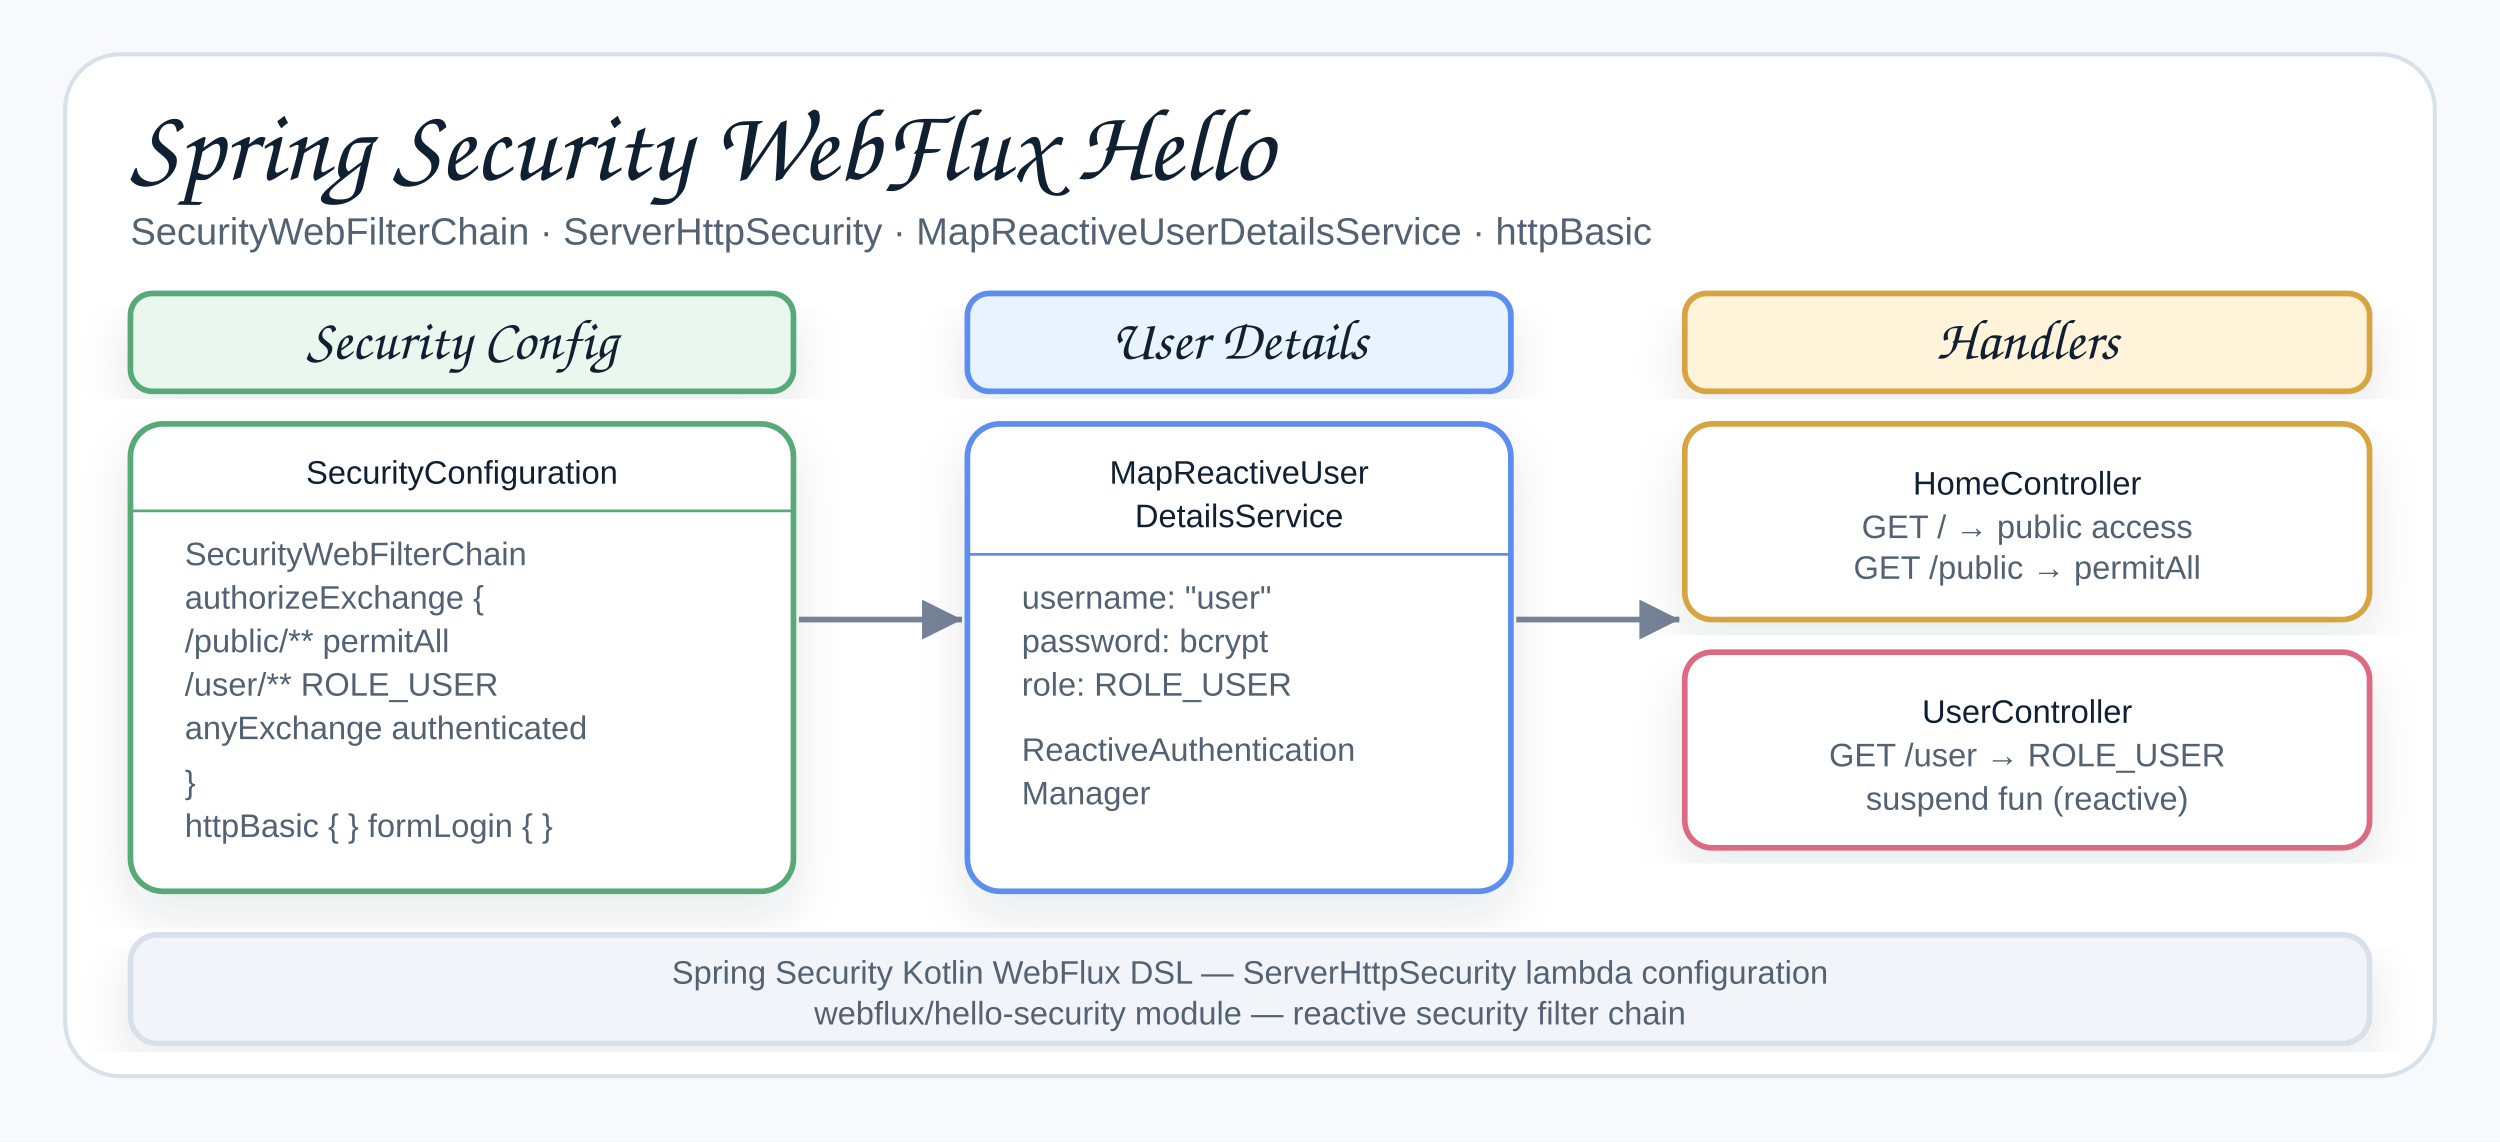
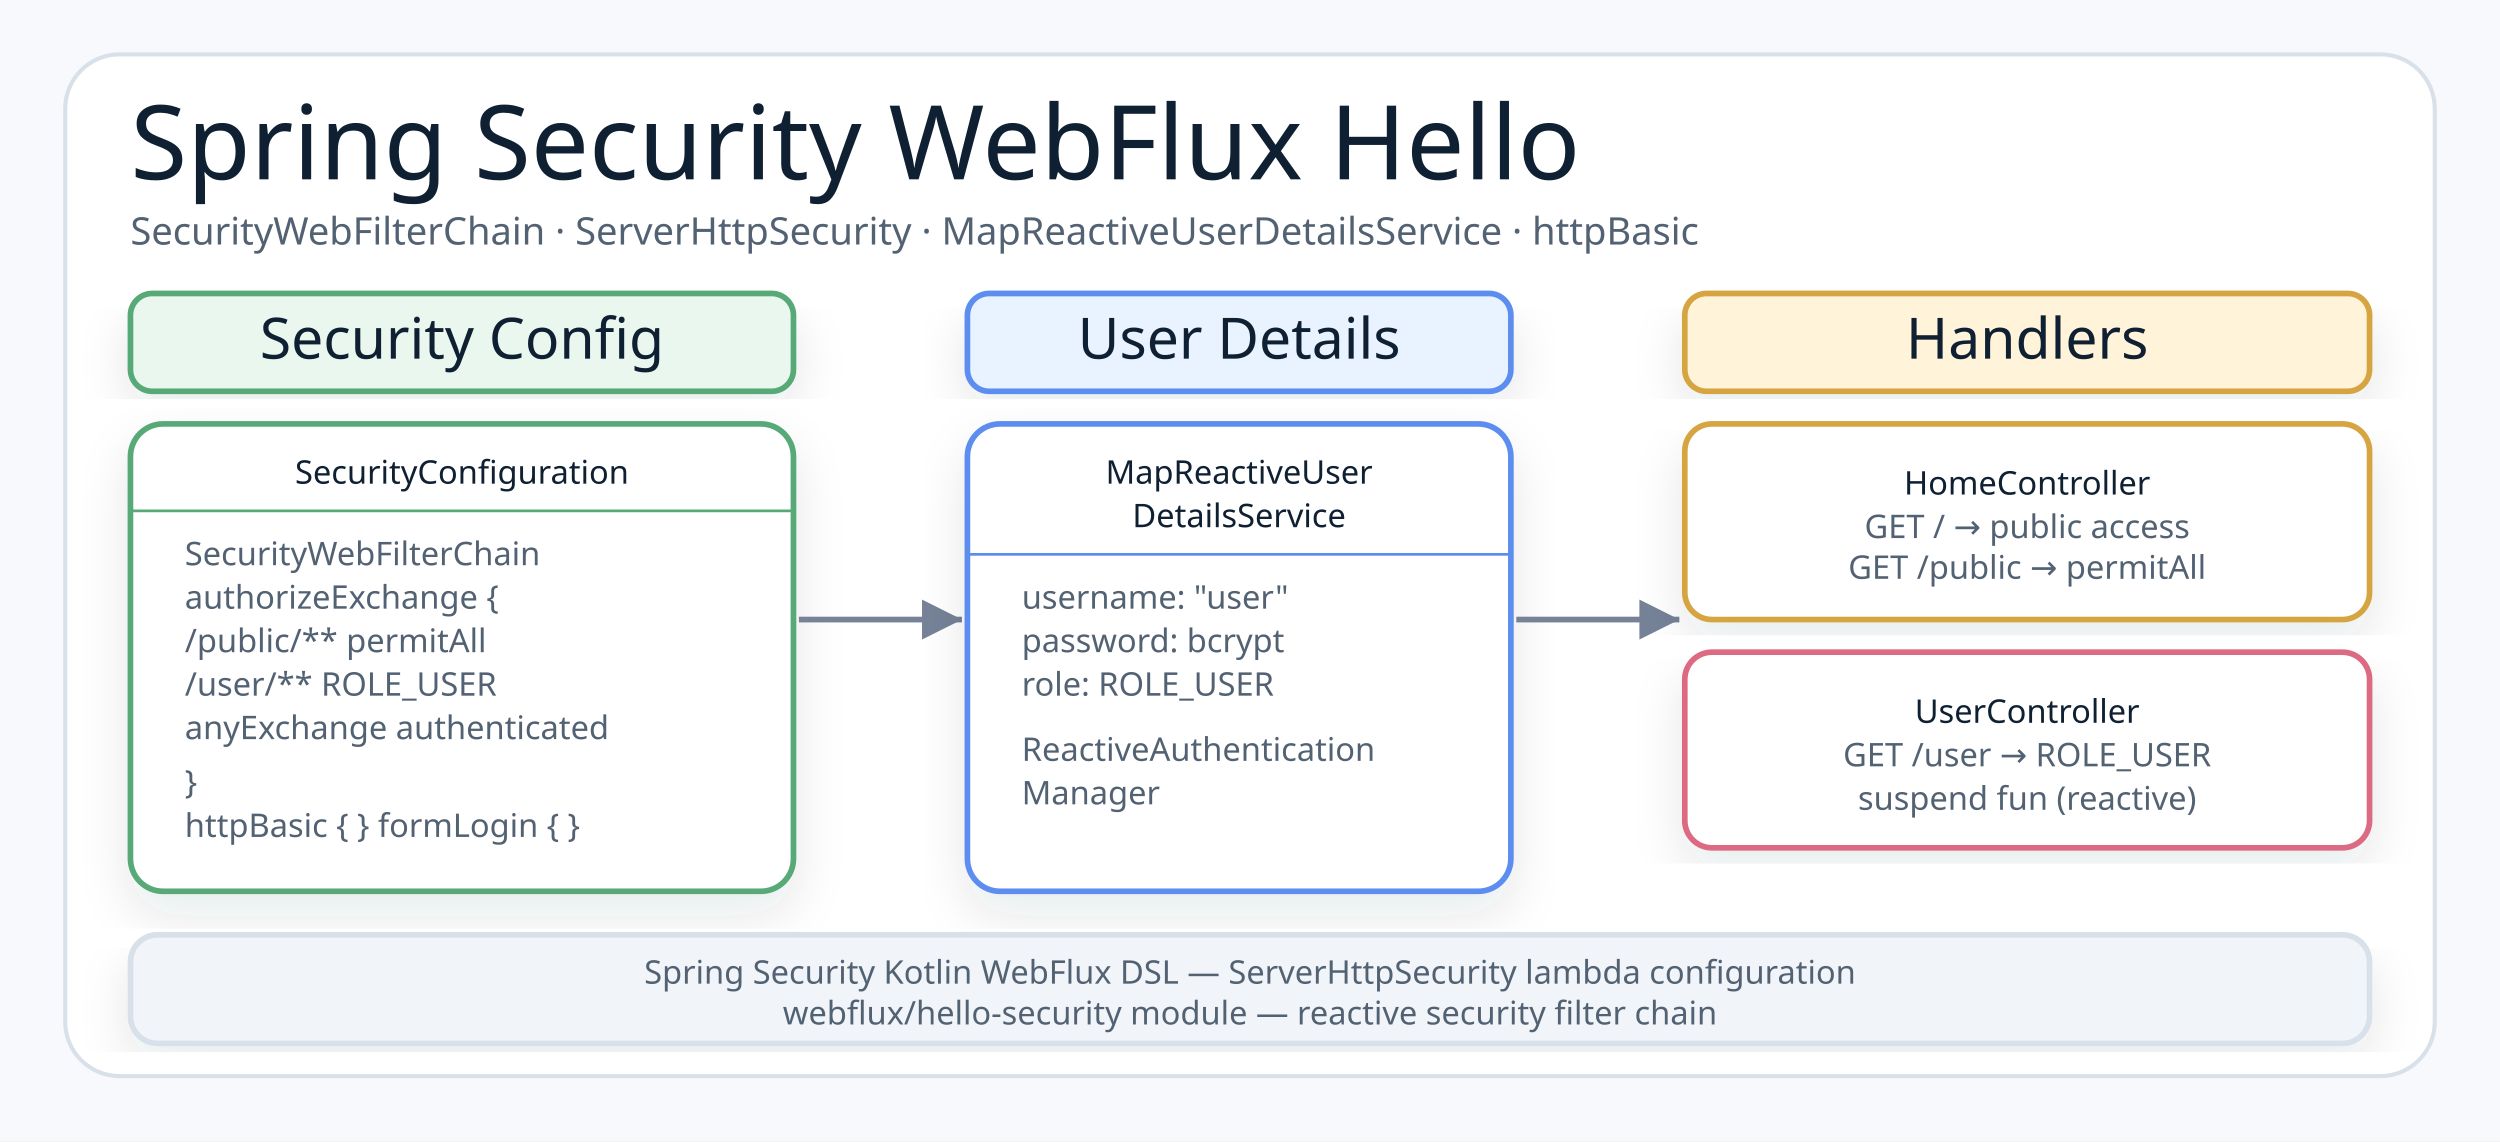
<svg xmlns="http://www.w3.org/2000/svg" width="920" height="420" viewBox="0 0 920 420" role="img" aria-label="Spring Security WebFlux Hello Architecture">
  <defs>
    <filter id="shadow" x="-8%" y="-8%" width="116%" height="116%">
      <feDropShadow dx="0" dy="8" stdDeviation="9" flood-color="#1f2937" flood-opacity="0.10" />
    </filter>
    <marker id="arrow" markerWidth="9" markerHeight="9" refX="8" refY="4.5" orient="auto" markerUnits="strokeWidth">
      <path d="M1,1 L8,4.5 L1,8 Z" fill="#758297" />
    </marker>
    <style>
    .canvas{fill:#f7f9fc}.frame{fill:#fff;stroke:#d8e0ea;stroke-width:1.5}
-     .title{font-family:"Architects Daughter","Comic Sans MS","Comic Sans",cursive;font-size:38px;font-weight:400;fill:#102033}
-     .subtitle{font-family:"Comic Sans MS","Comic Sans","Comic Neue",Arial,sans-serif;font-size:14px;font-weight:400;fill:#536273}
-     .smallLabel{font-family:"Architects Daughter","Comic Sans MS","Comic Sans",cursive;font-size:21px;font-weight:400;fill:#102033}
-     .mono{font-family:"Comic Sans MS","Comic Sans","Comic Neue",Arial,sans-serif;font-size:12px;font-weight:400;fill:#102033}
-     .small{font-family:"Comic Sans MS","Comic Sans","Comic Neue",Arial,sans-serif;font-size:12px;font-weight:400;fill:#536273}
+     .title{font-family:"Architects Daughter";font-size:38px;font-weight:400;fill:#102033}
+     .subtitle{font-family:"Comic Mono";font-size:14px;font-weight:400;fill:#536273}
+     .smallLabel{font-family:"Architects Daughter";font-size:21px;font-weight:400;fill:#102033}
+     .mono{font-family:"Comic Mono";font-size:12px;font-weight:400;fill:#102033}
+     .small{font-family:"Comic Mono";font-size:12px;font-weight:400;fill:#536273}
    .card{stroke-width:2.1;filter:url(#shadow)}
    .line{stroke:#758297;stroke-width:2.1;fill:none;marker-end:url(#arrow)}
  </style>
  </defs>
  <rect class="canvas" width="920" height="420" />
  <rect class="frame" x="24" y="20" width="872" height="376" rx="20" />
  <text class="title" x="48" y="66">Spring Security WebFlux Hello</text>
  <text class="subtitle" x="48" y="90">SecurityWebFilterChain · ServerHttpSecurity · MapReactiveUserDetailsService · httpBasic</text>
  <rect class="card" x="48" y="108" width="244" height="36" rx="8" fill="#EAF7EF" stroke="#58A978" />
  <text class="smallLabel" x="170" y="132" text-anchor="middle">Security Config</text>
  <rect class="card" x="48" y="156" width="244" height="172" rx="12" fill="#ffffff" stroke="#58A978" stroke-width="1.8" filter="url(#shadow)" />
  <text class="mono" x="170" y="178" text-anchor="middle" fill="#102033">SecurityConfiguration</text>
  <line x1="48" y1="188" x2="292" y2="188" stroke="#58A978" stroke-width="1" />
  <text class="small" x="68" y="208" fill="#536273">SecurityWebFilterChain</text>
  <text class="small" x="68" y="224" fill="#536273">authorizeExchange {</text>
  <text class="small" x="68" y="240" fill="#536273">  /public/** permitAll</text>
  <text class="small" x="68" y="256" fill="#536273">  /user/** ROLE_USER</text>
  <text class="small" x="68" y="272" fill="#536273">  anyExchange authenticated</text>
  <text class="small" x="68" y="292" fill="#536273">}</text>
  <text class="small" x="68" y="308" fill="#536273">httpBasic { } formLogin { }</text>
  <path class="line" d="M294 228 L354 228" />
  <rect class="card" x="356" y="108" width="200" height="36" rx="8" fill="#E8F3FF" stroke="#5B8DEF" />
  <text class="smallLabel" x="456" y="132" text-anchor="middle">User Details</text>
  <rect class="card" x="356" y="156" width="200" height="172" rx="12" fill="#ffffff" stroke="#5B8DEF" stroke-width="1.8" filter="url(#shadow)" />
  <text class="mono" x="456" y="178" text-anchor="middle" fill="#102033">MapReactiveUser</text>
  <text class="mono" x="456" y="194" text-anchor="middle" fill="#102033">DetailsService</text>
  <line x1="356" y1="204" x2="556" y2="204" stroke="#5B8DEF" stroke-width="1" />
  <text class="small" x="376" y="224" fill="#536273">username: "user"</text>
  <text class="small" x="376" y="240" fill="#536273">password: bcrypt</text>
  <text class="small" x="376" y="256" fill="#536273">role: ROLE_USER</text>
  <text class="small" x="376" y="280" fill="#536273">ReactiveAuthentication</text>
  <text class="small" x="376" y="296" fill="#536273">Manager</text>
  <path class="line" d="M558 228 L618 228" />
  <rect class="card" x="620" y="108" width="252" height="36" rx="8" fill="#FFF3D9" stroke="#D6A441" />
  <text class="smallLabel" x="746" y="132" text-anchor="middle">Handlers</text>
  <rect class="card" x="620" y="156" width="252" height="72" rx="10" fill="#ffffff" stroke="#D6A441" stroke-width="1.8" filter="url(#shadow)" />
  <text class="mono" x="746" y="182" text-anchor="middle" fill="#102033">HomeController</text>
  <text class="small" x="746" y="198" text-anchor="middle">GET / → public access</text>
  <text class="small" x="746" y="213" text-anchor="middle">GET /public → permitAll</text>
  <rect class="card" x="620" y="240" width="252" height="72" rx="10" fill="#ffffff" stroke="#DC6B82" stroke-width="1.8" filter="url(#shadow)" />
  <text class="mono" x="746" y="266" text-anchor="middle" fill="#102033">UserController</text>
  <text class="small" x="746" y="282" text-anchor="middle">GET /user → ROLE_USER</text>
  <text class="small" x="746" y="298" text-anchor="middle">suspend fun (reactive)</text>
  <rect class="card" x="48" y="344" width="824" height="40" rx="10" fill="#f1f5f9" stroke="#d8e0ea" filter="url(#shadow)" />
  <text class="small" x="460" y="362" text-anchor="middle" fill="#536273">Spring Security Kotlin WebFlux DSL — ServerHttpSecurity lambda configuration</text>
  <text class="small" x="460" y="377" text-anchor="middle" fill="#536273">webflux/hello-security module — reactive security filter chain</text>
</svg>
